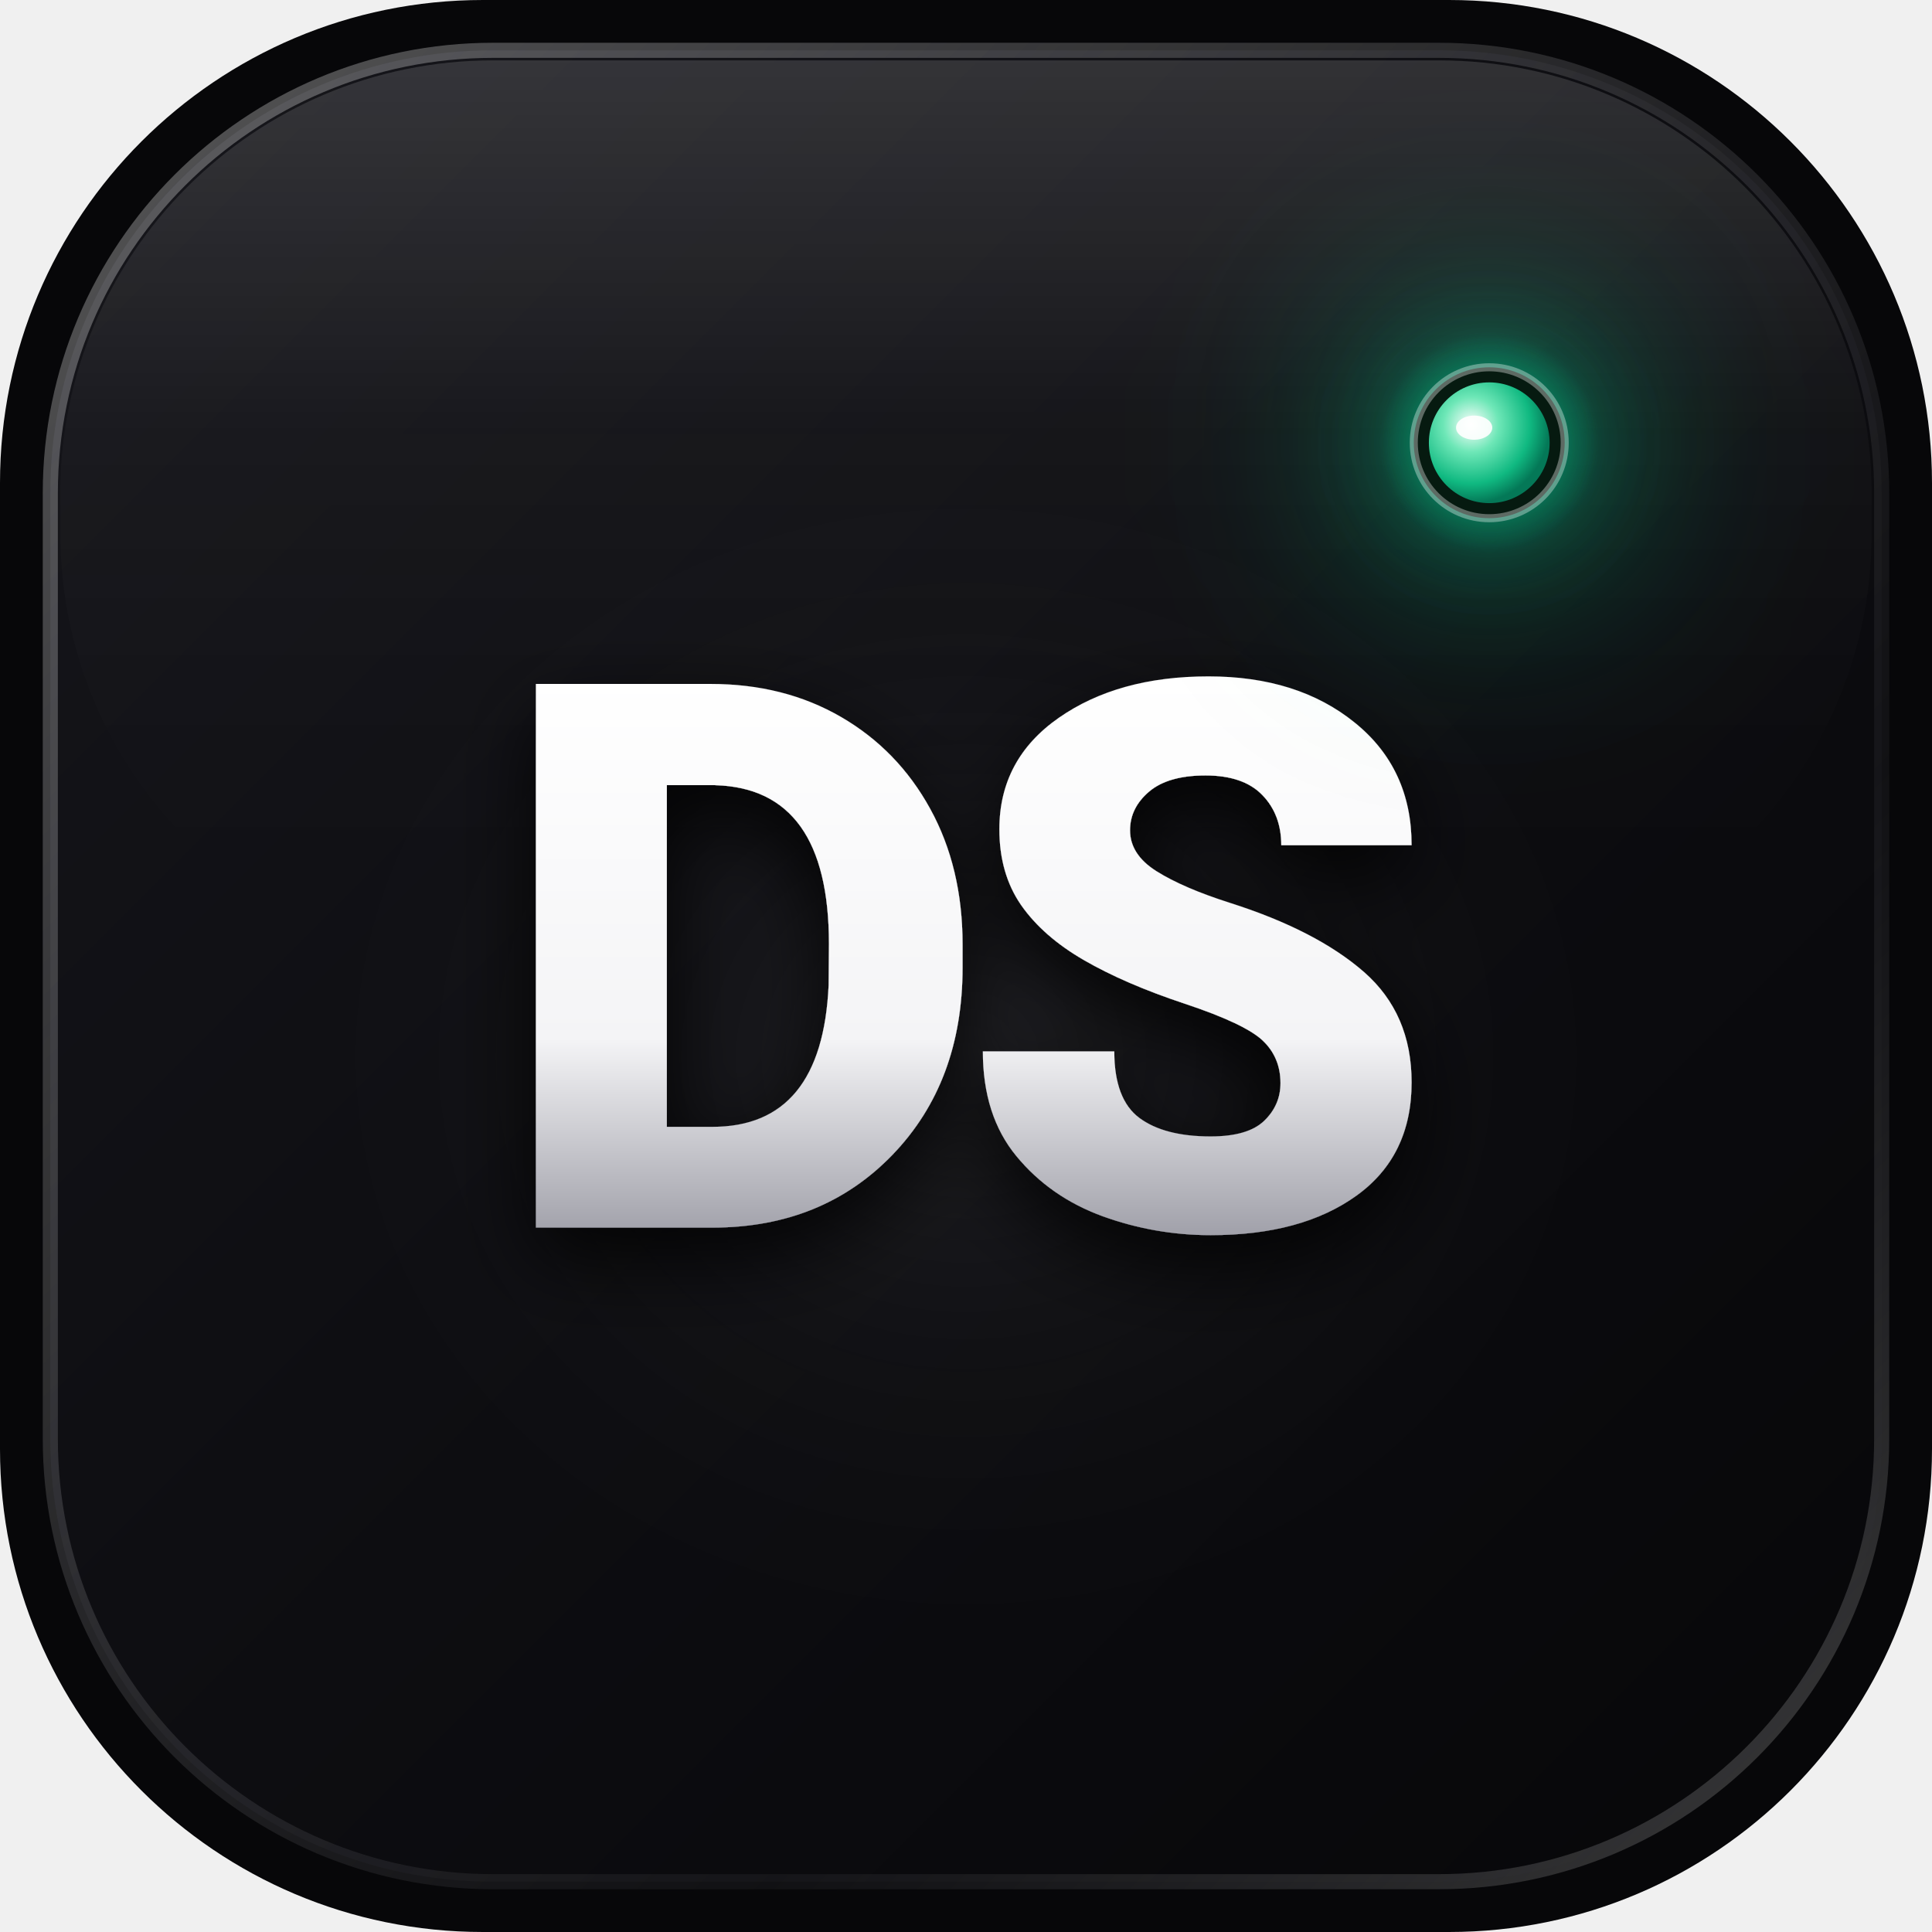
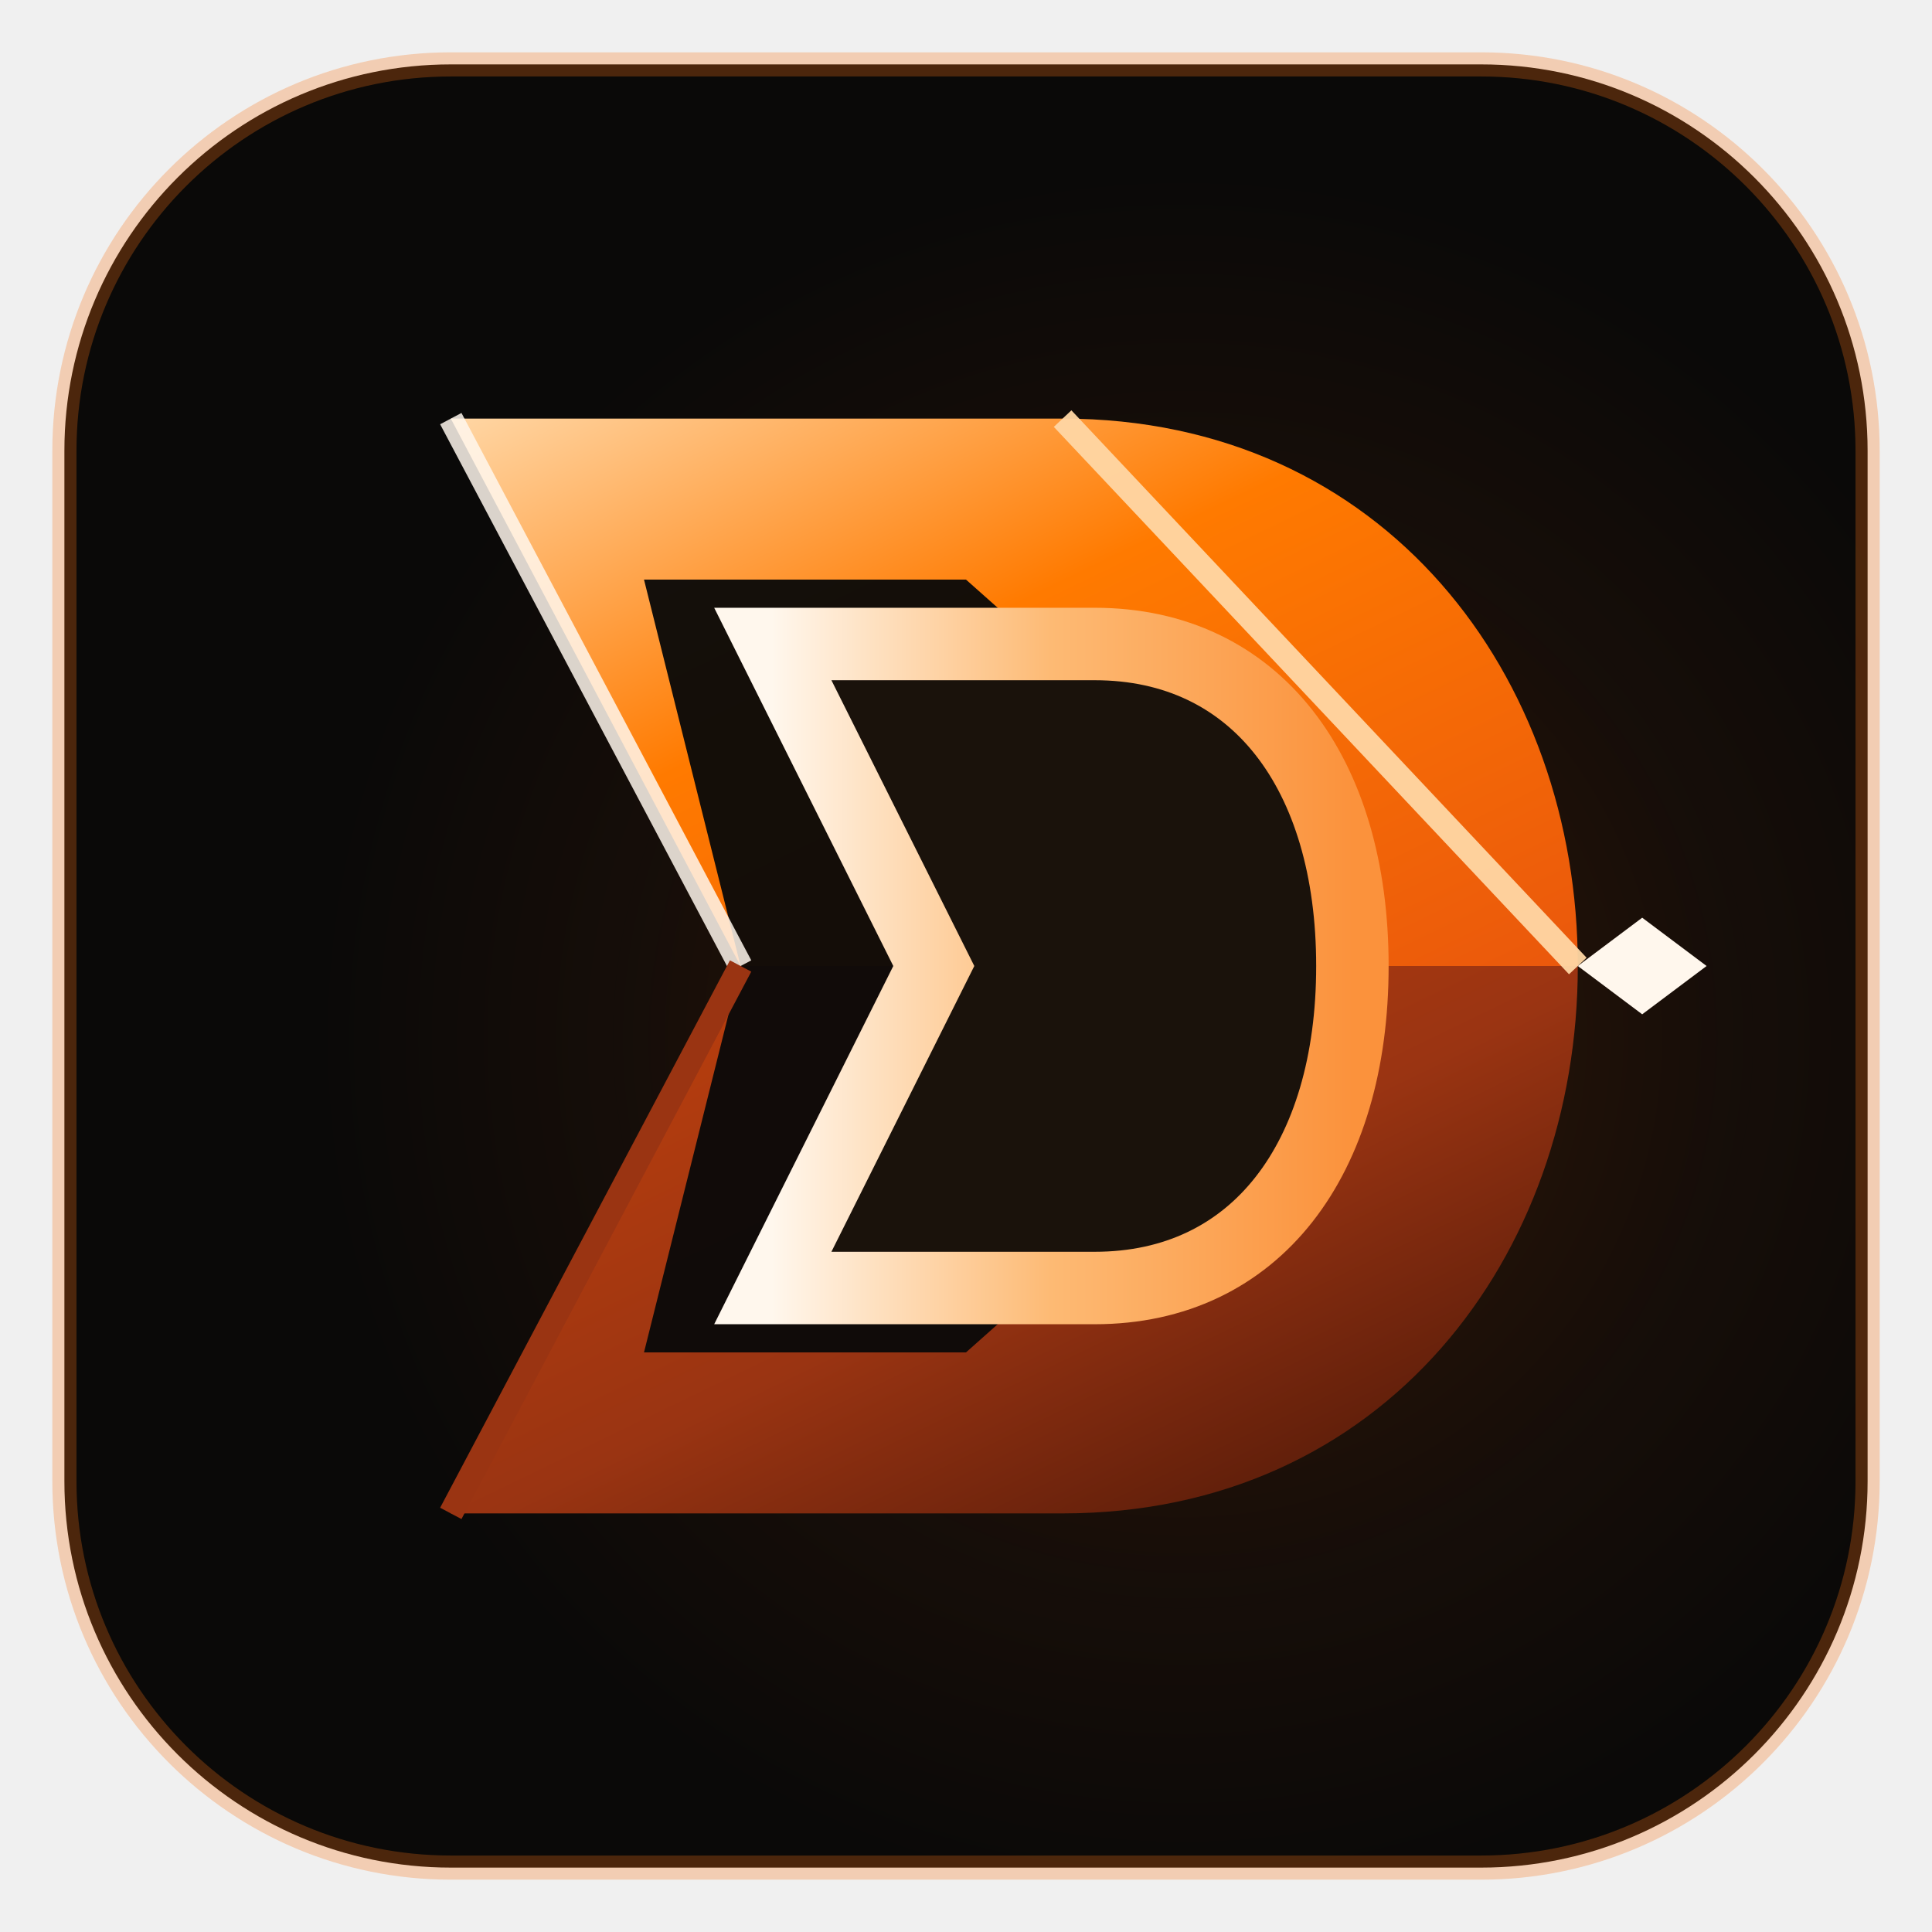
- <svg xmlns="http://www.w3.org/2000/svg" viewBox="0 0 192 192" width="192" height="192">
+ <svg xmlns="http://www.w3.org/2000/svg" viewBox="0 0 120 120" width="192" height="192" fill="none">
  <defs>
-     <linearGradient id="chassisBg192" x1="0%" y1="0%" x2="100%" y2="100%">
-       <stop offset="0%" stop-color="#16161B" />
-       <stop offset="45%" stop-color="#0E0E12" />
-       <stop offset="100%" stop-color="#070709" />
+     <linearGradient id="facetTop_4c3_orange" x1="0%" y1="0%" x2="100%" y2="100%">
+       <stop offset="0%" stop-color="#FFD6A4" />
+       <stop offset="42%" stop-color="#FF7A00" />
+       <stop offset="100%" stop-color="#EA580C" />
    </linearGradient>
-     <linearGradient id="chromeBorder192" x1="0%" y1="0%" x2="100%" y2="100%">
-       <stop offset="0%" stop-color="#FFFFFF" stop-opacity="0.32" />
-       <stop offset="35%" stop-color="#E4E4E7" stop-opacity="0.18" />
-       <stop offset="70%" stop-color="#71717A" stop-opacity="0.10" />
-       <stop offset="100%" stop-color="#FFFFFF" stop-opacity="0.22" />
+     <linearGradient id="facetBottom_4c3_orange" x1="0%" y1="0%" x2="100%" y2="100%">
+       <stop offset="0%" stop-color="#C2410C" />
+       <stop offset="52%" stop-color="#9A3412" />
+       <stop offset="100%" stop-color="#431407" />
    </linearGradient>
-     <linearGradient id="innerRim192" x1="0%" y1="0%" x2="0%" y2="100%">
-       <stop offset="0%" stop-color="#FFFFFF" stop-opacity="0.14" />
-       <stop offset="40%" stop-color="#FFFFFF" stop-opacity="0.03" />
-       <stop offset="100%" stop-color="#000000" stop-opacity="0" />
+     <linearGradient id="innerFacet_4c3_orange" x1="0%" y1="0%" x2="100%" y2="0%">
+       <stop offset="0%" stop-color="#FFF7ED" />
+       <stop offset="48%" stop-color="#FDBA74" />
+       <stop offset="100%" stop-color="#FB923C" />
    </linearGradient>
-     <linearGradient id="monogramGrad192" x1="0%" y1="0%" x2="0%" y2="100%">
-       <stop offset="0%" stop-color="#FFFFFF" />
-       <stop offset="65%" stop-color="#F4F4F6" />
-       <stop offset="100%" stop-color="#A1A1AA" />
-     </linearGradient>
-     <radialGradient id="centerGlow192" cx="50%" cy="50%" r="50%">
-       <stop offset="0%" stop-color="#FFFFFF" stop-opacity="0.08" />
-       <stop offset="100%" stop-color="#000000" stop-opacity="0" />
+     <radialGradient id="ambientOrange_4c3" cx="62%" cy="54%" r="48%">
+       <stop offset="0%" stop-color="#FF7A00" stop-opacity="0.18" />
+       <stop offset="65%" stop-color="#EA580C" stop-opacity="0.05" />
+       <stop offset="100%" stop-color="#EA580C" stop-opacity="0" />
    </radialGradient>
-     <radialGradient id="orbCore192" cx="35%" cy="35%" r="65%">
-       <stop offset="0%" stop-color="#FFFFFF" />
-       <stop offset="35%" stop-color="#6EE7B7" />
-       <stop offset="75%" stop-color="#10B981" />
-       <stop offset="100%" stop-color="#047857" />
-     </radialGradient>
-     <radialGradient id="orbHalo192" cx="50%" cy="50%" r="50%">
-       <stop offset="0%" stop-color="#10B981" stop-opacity="0.85" />
-       <stop offset="40%" stop-color="#10B981" stop-opacity="0.5" />
-       <stop offset="100%" stop-color="#10B981" stop-opacity="0" />
-     </radialGradient>
-     <filter id="textShadow192" x="-20%" y="-20%" width="140%" height="140%">
-       <feDropShadow dx="0" dy="3" stdDeviation="4" flood-color="#000000" flood-opacity="0.85" />
-     </filter>
-     <filter id="orbBloom192" x="-100%" y="-100%" width="300%" height="300%">
-       <feGaussianBlur stdDeviation="5" result="blur" />
-       <feMerge>
-         <feMergeNode in="blur" />
-         <feMergeNode in="SourceGraphic" />
-       </feMerge>
-     </filter>
-     <filter id="diffuseGlow192" x="-150%" y="-150%" width="400%" height="400%">
-       <feGaussianBlur stdDeviation="11" />
-     </filter>
  </defs>
-   <rect width="192" height="192" rx="48" fill="#070709" />
-   <rect x="5" y="5" width="182" height="182" rx="44" fill="url(#chassisBg192)" stroke="url(#chromeBorder192)" stroke-width="1.5" />
-   <rect x="6" y="6" width="180" height="90" rx="43" fill="url(#innerRim192)" />
-   <ellipse cx="96" cy="105" rx="72" ry="64" fill="url(#centerGlow192)" />
-   <text x="96" y="122" font-family="'Plus Jakarta Sans', -apple-system, BlinkMacSystemFont, 'Segoe UI', Roboto, sans-serif" font-size="76" font-weight="900" letter-spacing="-3" text-anchor="middle" fill="url(#monogramGrad192)" filter="url(#textShadow192)">DS</text>
-   <circle cx="148" cy="44" r="18" fill="url(#orbHalo192)" filter="url(#diffuseGlow192)" />
-   <circle cx="148" cy="44" r="11" fill="url(#orbHalo192)" filter="url(#orbBloom192)" />
-   <circle cx="148" cy="44" r="7.5" fill="#061A10" stroke="rgba(255,255,255,0.35)" stroke-width="0.8" />
-   <circle cx="148" cy="44" r="6" fill="url(#orbCore192)" />
-   <ellipse cx="146.5" cy="42.5" rx="1.8" ry="1.2" fill="#FFFFFF" opacity="0.9" />
+   <rect x="4" y="4" width="112" height="112" rx="24" fill="#0A0908" stroke="rgba(249, 115, 22, 0.28)" stroke-width="1.5" />
+   <rect x="4" y="4" width="112" height="112" rx="24" fill="url(#ambientOrange_4c3)" />
+   <path d="M 28 26 L 66 26 C 86 26 98 42 98 60 L 52 60 L 46 60 Z" fill="url(#facetTop_4c3_orange)" />
+   <path d="M 28 94 L 66 94 C 86 94 98 78 98 60 L 52 60 L 46 60 Z" fill="url(#facetBottom_4c3_orange)" />
+   <polygon points="40,36 60,36 78,52 60,60 46,60" fill="#0A0908" opacity="0.96" />
+   <polygon points="40,84 60,84 78,68 60,60 46,60" fill="#0A0908" opacity="0.96" />
+   <path d="M 48 40 L 68 40 C 78 40 84 48 84 60 C 84 72 78 80 68 80 L 48 80 L 58 60 Z" stroke="url(#innerFacet_4c3_orange)" stroke-width="4.5" stroke-linejoin="miter" fill="#1A120B" />
+   <line x1="28" y1="26" x2="46" y2="60" stroke="#FFF7ED" stroke-width="1.5" opacity="0.85" />
+   <line x1="28" y1="94" x2="46" y2="60" stroke="#9A3412" stroke-width="1.5" />
+   <line x1="66" y1="26" x2="98" y2="60" stroke="#FFD6A4" stroke-width="1.5" opacity="0.95" />
+   <polygon points="98,60 102,57 106,60 102,63" fill="#FFF7ED" />
</svg>
